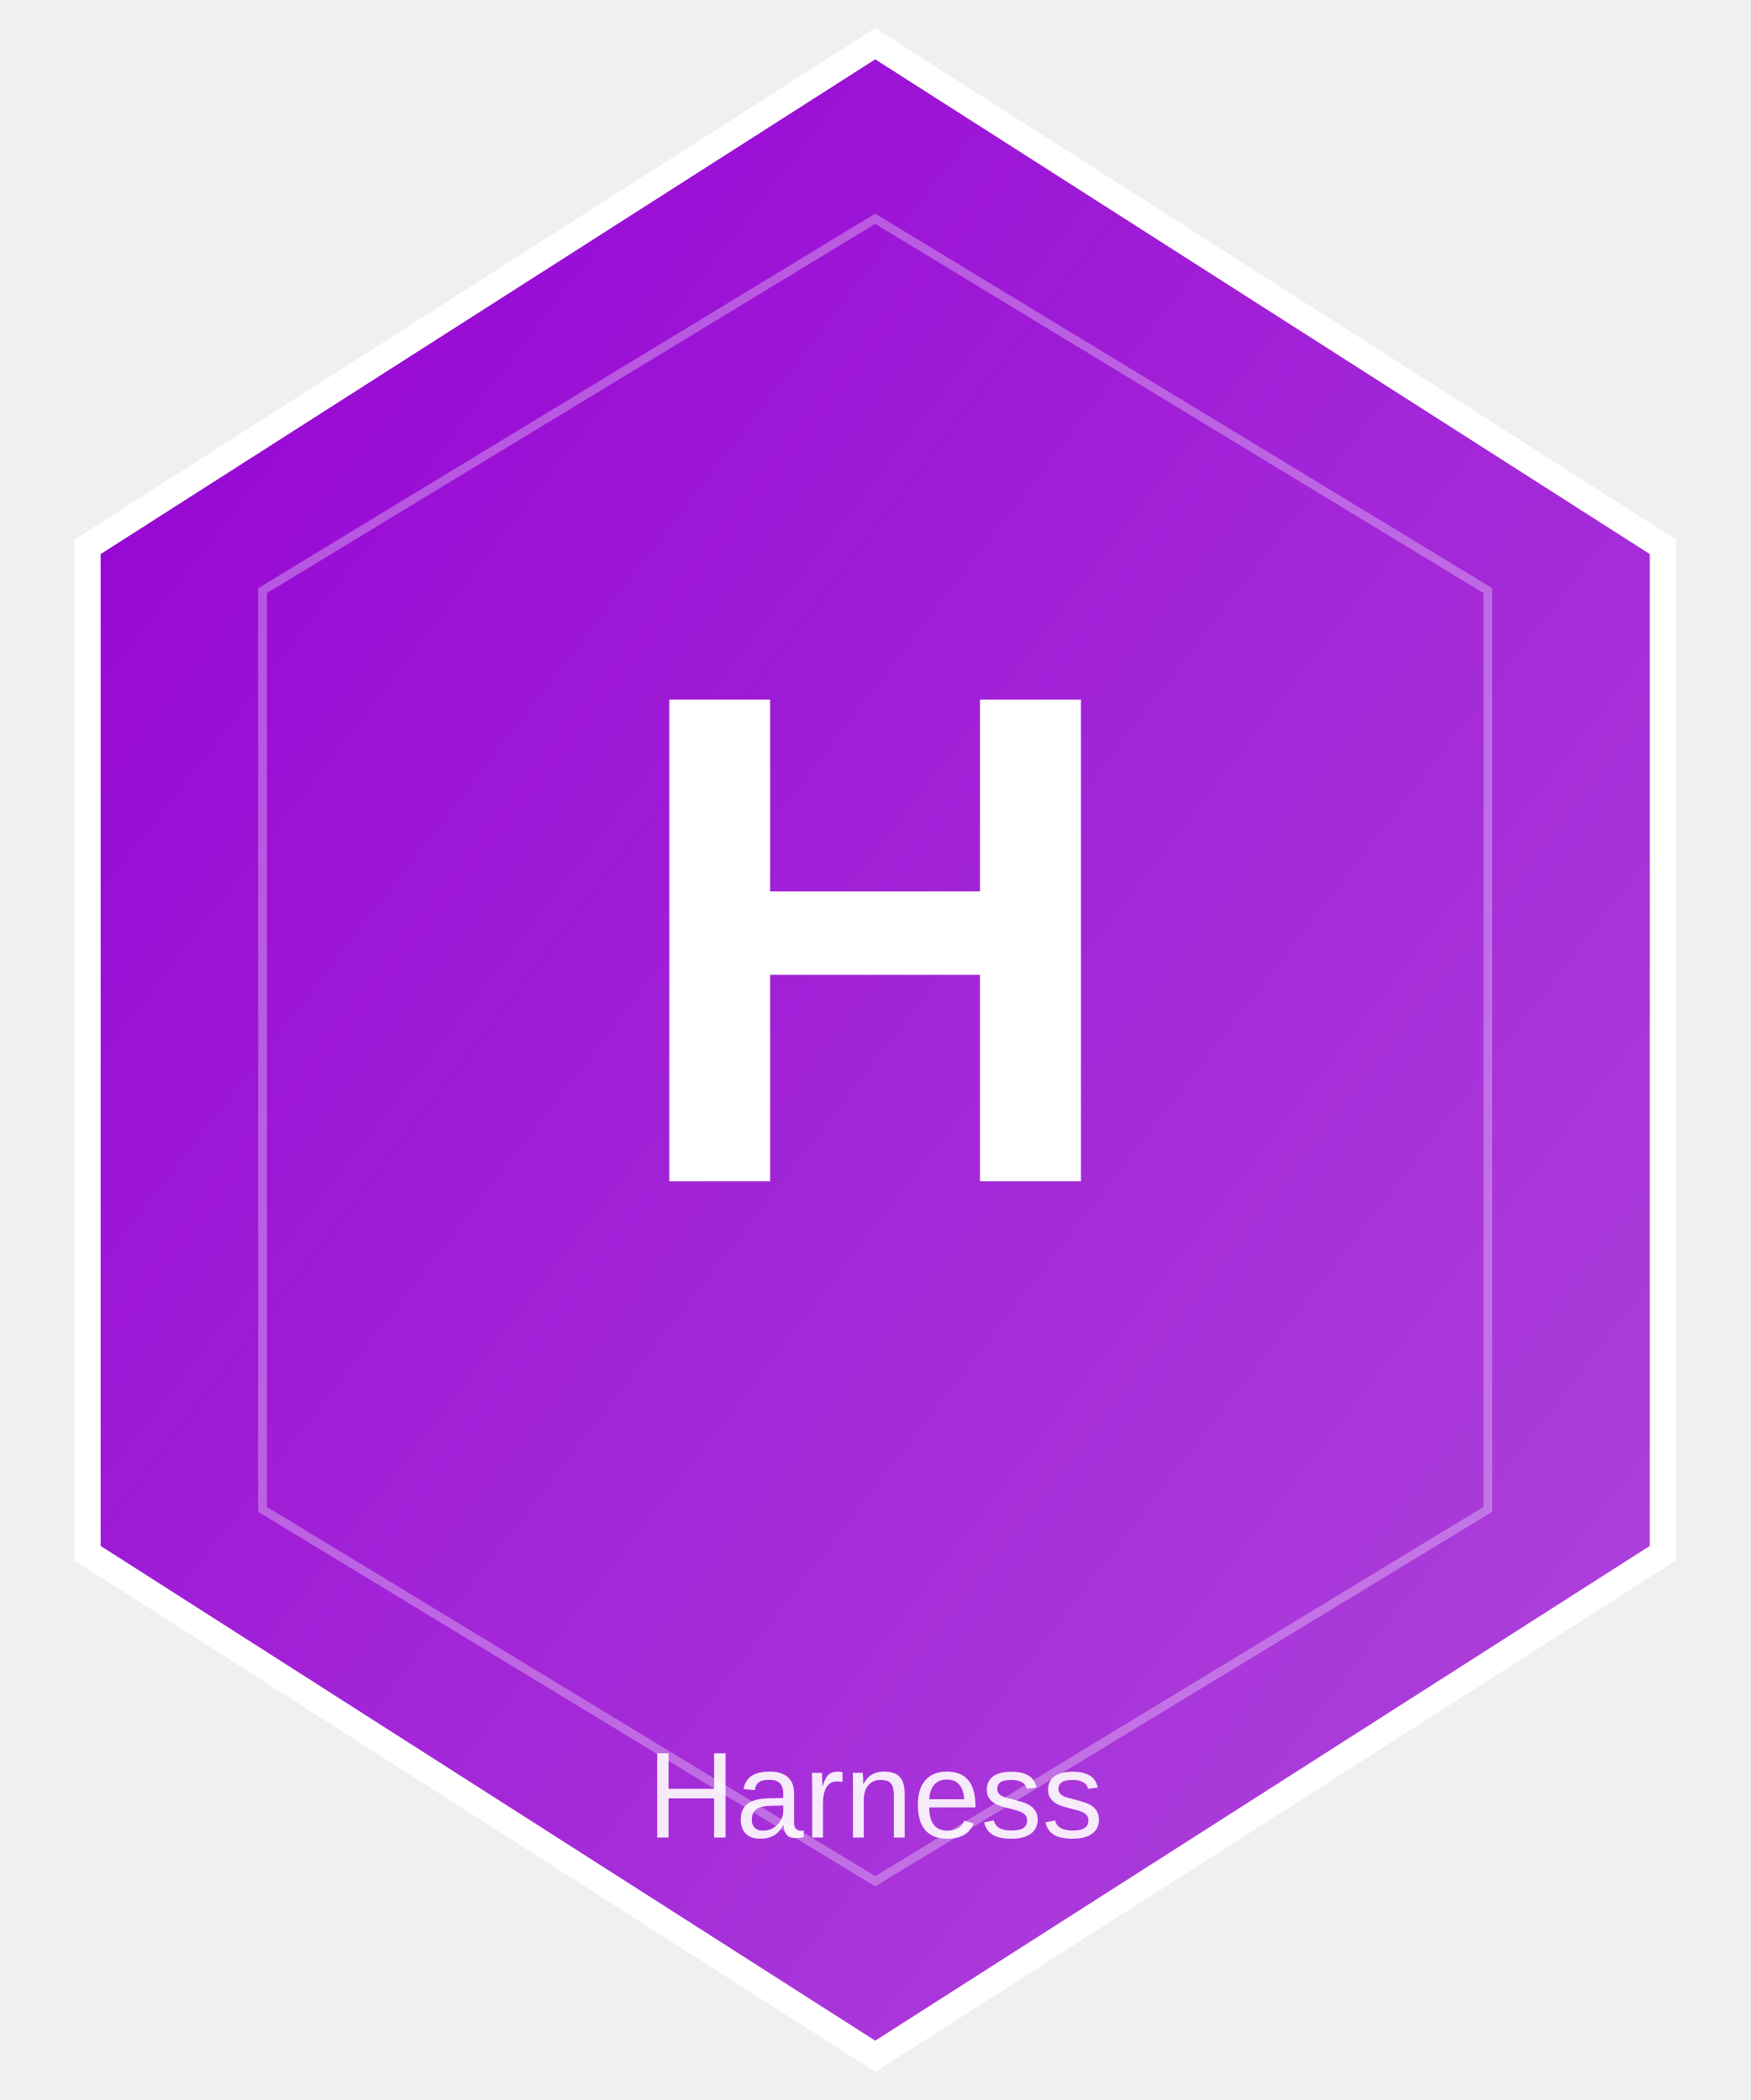
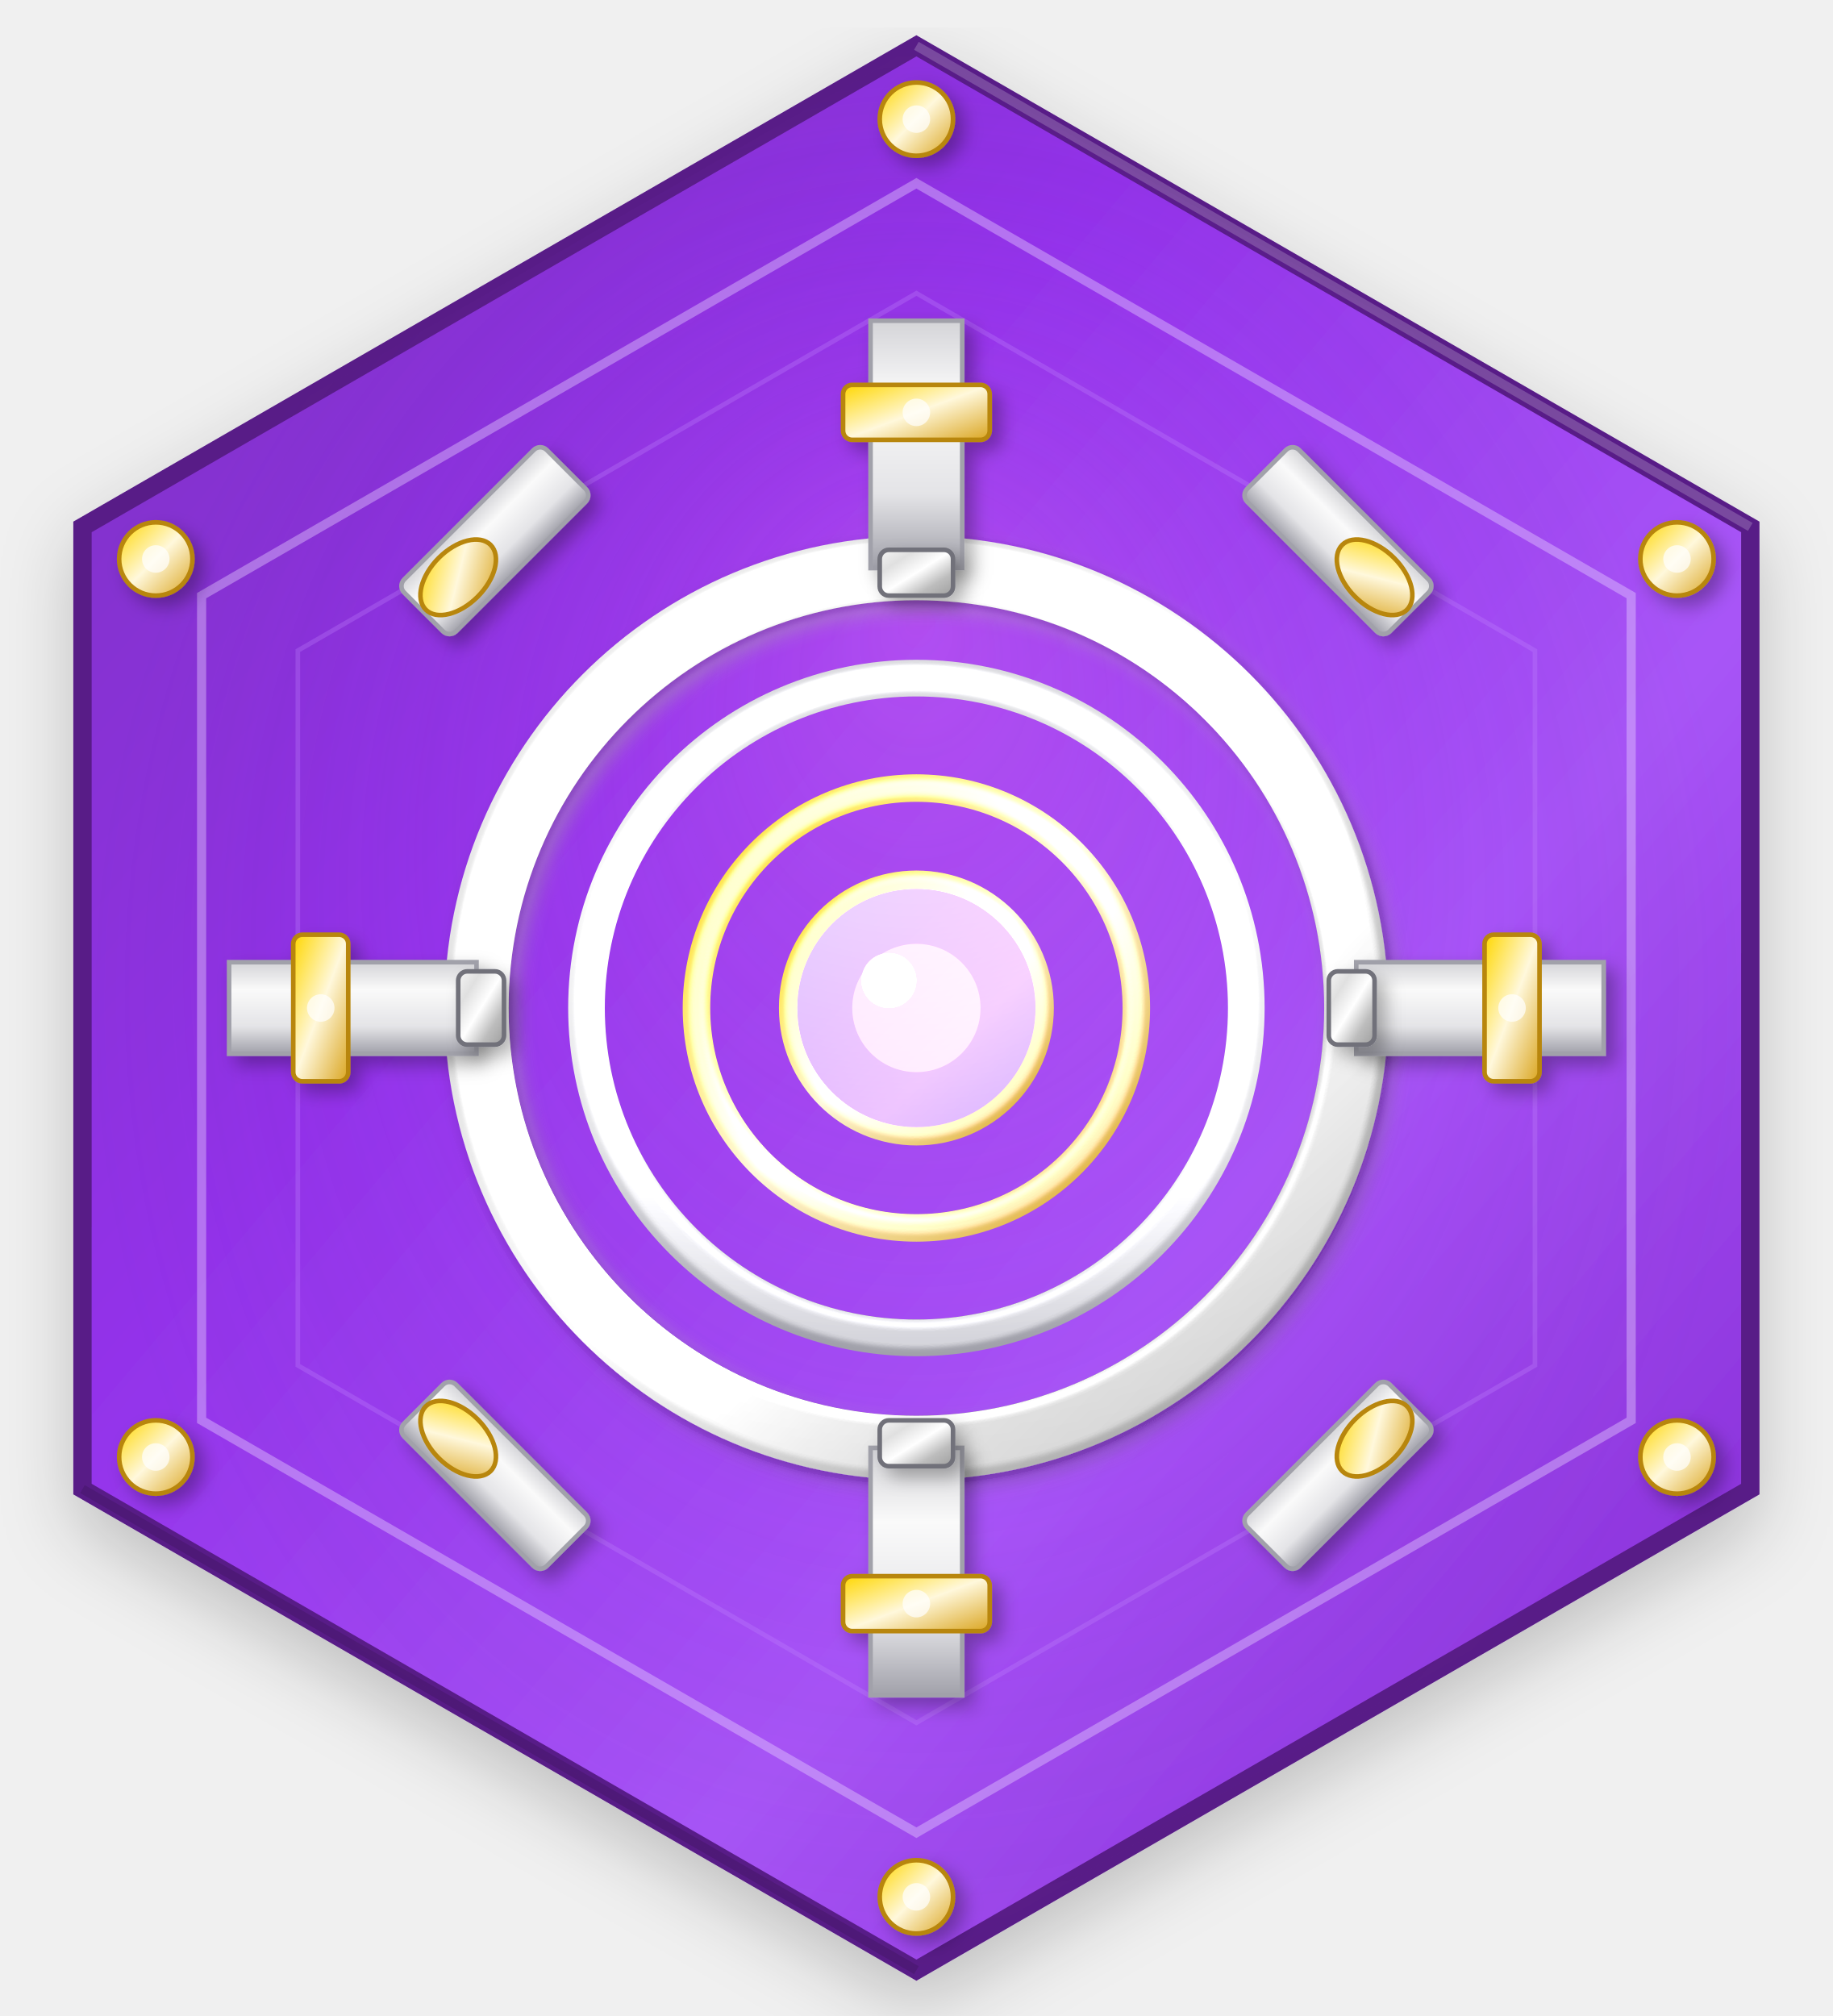
- <svg xmlns="http://www.w3.org/2000/svg" width="200" height="240" viewBox="0 0 200 240">
+ <svg xmlns="http://www.w3.org/2000/svg" width="200" height="220" viewBox="20 10 200 220">
  <defs>
-     <linearGradient id="grad_crucible_harness" x1="0%" y1="0%" x2="100%" y2="100%">
-       <stop offset="0%" style="stop-color:#9400D3;stop-opacity:1" />
-       <stop offset="100%" style="stop-color:#9400D3;stop-opacity:0.7" />
+     <linearGradient id="hexGradient" x1="0%" y1="0%" x2="100%" y2="100%">
+       <stop offset="0%" style="stop-color:#7B2FBE" />
+       <stop offset="35%" style="stop-color:#9333EA" />
+       <stop offset="65%" style="stop-color:#A855F7" />
+       <stop offset="100%" style="stop-color:#7E22CE" />
    </linearGradient>
+     <linearGradient id="harnessGradient" x1="0%" y1="0%" x2="100%" y2="100%">
+       <stop offset="0%" style="stop-color:#F5F5F5" />
+       <stop offset="25%" style="stop-color:#E0E0E0" />
+       <stop offset="50%" style="stop-color:#FFFFFF" />
+       <stop offset="75%" style="stop-color:#BDBDBD" />
+       <stop offset="100%" style="stop-color:#9E9E9E" />
+     </linearGradient>
+     <linearGradient id="goldGradient" x1="0%" y1="0%" x2="100%" y2="100%">
+       <stop offset="0%" style="stop-color:#FFD700" />
+       <stop offset="50%" style="stop-color:#FFF8DC" />
+       <stop offset="100%" style="stop-color:#DAA520" />
+     </linearGradient>
+     <radialGradient id="innerGlow" cx="50%" cy="50%" r="50%" fx="50%" fy="30%">
+       <stop offset="0%" style="stop-color:#E879F9;stop-opacity:0.4" />
+       <stop offset="70%" style="stop-color:#9333EA;stop-opacity:0.1" />
+       <stop offset="100%" style="stop-color:#581C87;stop-opacity:0" />
+     </radialGradient>
+     <linearGradient id="strapGradient" x1="0%" y1="0%" x2="0%" y2="100%">
+       <stop offset="0%" style="stop-color:#D4D4D8" />
+       <stop offset="30%" style="stop-color:#FAFAFA" />
+       <stop offset="70%" style="stop-color:#E4E4E7" />
+       <stop offset="100%" style="stop-color:#A1A1AA" />
+     </linearGradient>
+     <filter id="shadowFilter" x="-50%" y="-50%" width="200%" height="200%">
+       <feDropShadow dx="0" dy="3" stdDeviation="4" flood-color="#000000" flood-opacity="0.2" />
+     </filter>
+     <filter id="metallicShine" x="-20%" y="-20%" width="140%" height="140%">
+       <feGaussianBlur in="SourceGraphic" stdDeviation="0.5" result="blur" />
+       <feSpecularLighting in="blur" surfaceScale="4" specularConstant="0.7" specularExponent="20" lighting-color="#FFFFFF" result="specOut">
+         <fePointLight x="120" y="80" z="120" />
+       </feSpecularLighting>
+       <feComposite in="specOut" in2="SourceGraphic" operator="in" result="specOut" />
+       <feComposite in="SourceGraphic" in2="specOut" operator="arithmetic" k1="0" k2="1" k3="1" k4="0" />
+     </filter>
+     <filter id="bevel" x="-20%" y="-20%" width="140%" height="140%">
+       <feGaussianBlur in="SourceAlpha" stdDeviation="1" result="blur" />
+       <feOffset dx="1" dy="1" result="offsetBlur" />
+       <feFlood flood-color="#000000" flood-opacity="0.3" />
+       <feComposite in2="offsetBlur" operator="in" />
+       <feMerge>
+         <feMergeNode />
+         <feMergeNode in="SourceGraphic" />
+       </feMerge>
+     </filter>
  </defs>
-   <path d="M 100,5 L 190,62.5 L 190,177.5 L 100,235 L 10,177.5 L 10,62.5 Z" fill="url(#grad_crucible_harness)" stroke="#FFFFFF" stroke-width="3" />
-   <path d="M 100,25 L 170,67.5 L 170,172.5 L 100,215 L 30,172.5 L 30,67.5 Z" fill="none" stroke="#FFFFFF" stroke-width="1" opacity="0.3" />
-   <text x="100" y="135" font-family="Arial, sans-serif" font-size="80" font-weight="bold" fill="#FFFFFF" text-anchor="middle">
-     H
-   </text>
-   <text x="100" y="210" font-family="Arial, sans-serif" font-size="14" font-weight="normal" fill="#FFFFFF" text-anchor="middle" opacity="0.9">
-     Harness
-   </text>
+   <g filter="url(#shadowFilter)">
+     <polygon points="120,15 211,67.5 211,172.5 120,225 29,172.5 29,67.5" fill="url(#hexGradient)" stroke="#581C87" stroke-width="2" />
+   </g>
+   <polygon points="120,15 211,67.5 211,172.5 120,225 29,172.5 29,67.5" fill="url(#innerGlow)" opacity="0.8" />
+   <polygon points="120,30 198,75 198,165 120,210 42,165 42,75" fill="none" stroke="#E9D5FF" stroke-width="1" opacity="0.4" />
+   <polygon points="120,42 187.5,81 187.5,159 120,198 52.5,159 52.5,81" fill="none" stroke="#C084FC" stroke-width="0.5" opacity="0.3" />
+   <g filter="url(#metallicShine)">
+     <circle cx="120" cy="120" r="48" fill="none" stroke="url(#harnessGradient)" stroke-width="7" filter="url(#bevel)" />
+     <circle cx="120" cy="120" r="36" fill="none" stroke="url(#strapGradient)" stroke-width="4" />
+     <circle cx="120" cy="120" r="24" fill="none" stroke="url(#goldGradient)" stroke-width="3" />
+     <circle cx="120" cy="120" r="14" fill="url(#hexGradient)" stroke="url(#goldGradient)" stroke-width="2" />
+     <circle cx="120" cy="120" r="7" fill="#E9D5FF" opacity="0.6" />
+     <circle cx="117" cy="117" r="3" fill="#FFFFFF" opacity="0.8" />
+   </g>
+   <g filter="url(#bevel)">
+     <rect x="115" y="45" width="10" height="27" fill="url(#strapGradient)" stroke="#A1A1AA" stroke-width="0.5" />
+     <rect x="112" y="52" width="16" height="6" rx="1" fill="url(#goldGradient)" stroke="#B8860B" stroke-width="0.5" />
+     <circle cx="120" cy="55" r="1.5" fill="#FFFFFF" opacity="0.7" />
+   </g>
+   <g filter="url(#bevel)">
+     <rect x="115" y="168" width="10" height="27" fill="url(#strapGradient)" stroke="#A1A1AA" stroke-width="0.5" />
+     <rect x="112" y="182" width="16" height="6" rx="1" fill="url(#goldGradient)" stroke="#B8860B" stroke-width="0.5" />
+     <circle cx="120" cy="185" r="1.5" fill="#FFFFFF" opacity="0.7" />
+   </g>
+   <g filter="url(#bevel)">
+     <rect x="45" y="115" width="27" height="10" fill="url(#strapGradient)" stroke="#A1A1AA" stroke-width="0.5" />
+     <rect x="52" y="112" width="6" height="16" rx="1" fill="url(#goldGradient)" stroke="#B8860B" stroke-width="0.5" />
+     <circle cx="55" cy="120" r="1.5" fill="#FFFFFF" opacity="0.7" />
+   </g>
+   <g filter="url(#bevel)">
+     <rect x="168" y="115" width="27" height="10" fill="url(#strapGradient)" stroke="#A1A1AA" stroke-width="0.5" />
+     <rect x="182" y="112" width="6" height="16" rx="1" fill="url(#goldGradient)" stroke="#B8860B" stroke-width="0.5" />
+     <circle cx="185" cy="120" r="1.5" fill="#FFFFFF" opacity="0.7" />
+   </g>
+   <g filter="url(#bevel)">
+     <rect x="155" y="65" width="22" height="8" rx="1" transform="rotate(45 166 69)" fill="url(#strapGradient)" stroke="#A1A1AA" stroke-width="0.5" />
+     <ellipse cx="170" cy="73" rx="5" ry="3" transform="rotate(45 170 73)" fill="url(#goldGradient)" stroke="#B8860B" stroke-width="0.5" />
+   </g>
+   <g filter="url(#bevel)">
+     <rect x="63" y="65" width="22" height="8" rx="1" transform="rotate(-45 74 69)" fill="url(#strapGradient)" stroke="#A1A1AA" stroke-width="0.5" />
+     <ellipse cx="70" cy="73" rx="5" ry="3" transform="rotate(-45 70 73)" fill="url(#goldGradient)" stroke="#B8860B" stroke-width="0.5" />
+   </g>
+   <g filter="url(#bevel)">
+     <rect x="63" y="167" width="22" height="8" rx="1" transform="rotate(45 74 171)" fill="url(#strapGradient)" stroke="#A1A1AA" stroke-width="0.5" />
+     <ellipse cx="70" cy="167" rx="5" ry="3" transform="rotate(45 70 167)" fill="url(#goldGradient)" stroke="#B8860B" stroke-width="0.5" />
+   </g>
+   <g filter="url(#bevel)">
+     <rect x="155" y="167" width="22" height="8" rx="1" transform="rotate(-45 166 171)" fill="url(#strapGradient)" stroke="#A1A1AA" stroke-width="0.5" />
+     <ellipse cx="170" cy="167" rx="5" ry="3" transform="rotate(-45 170 167)" fill="url(#goldGradient)" stroke="#B8860B" stroke-width="0.5" />
+   </g>
+   <g filter="url(#bevel)">
+     <circle cx="120" cy="23" r="4" fill="url(#goldGradient)" stroke="#B8860B" stroke-width="0.5" />
+     <circle cx="120" cy="23" r="1.5" fill="#FFFFFF" opacity="0.7" />
+     <circle cx="203" cy="71" r="4" fill="url(#goldGradient)" stroke="#B8860B" stroke-width="0.5" />
+     <circle cx="203" cy="71" r="1.5" fill="#FFFFFF" opacity="0.7" />
+     <circle cx="203" cy="169" r="4" fill="url(#goldGradient)" stroke="#B8860B" stroke-width="0.5" />
+     <circle cx="203" cy="169" r="1.5" fill="#FFFFFF" opacity="0.7" />
+     <circle cx="120" cy="217" r="4" fill="url(#goldGradient)" stroke="#B8860B" stroke-width="0.5" />
+     <circle cx="120" cy="217" r="1.5" fill="#FFFFFF" opacity="0.7" />
+     <circle cx="37" cy="169" r="4" fill="url(#goldGradient)" stroke="#B8860B" stroke-width="0.5" />
+     <circle cx="37" cy="169" r="1.5" fill="#FFFFFF" opacity="0.7" />
+     <circle cx="37" cy="71" r="4" fill="url(#goldGradient)" stroke="#B8860B" stroke-width="0.5" />
+     <circle cx="37" cy="71" r="1.5" fill="#FFFFFF" opacity="0.7" />
+   </g>
+   <g filter="url(#bevel)">
+     <rect x="116" y="70" width="8" height="5" rx="1" fill="url(#harnessGradient)" stroke="#71717A" stroke-width="0.5" />
+     <rect x="116" y="165" width="8" height="5" rx="1" fill="url(#harnessGradient)" stroke="#71717A" stroke-width="0.5" />
+     <rect x="70" y="116" width="5" height="8" rx="1" fill="url(#harnessGradient)" stroke="#71717A" stroke-width="0.5" />
+     <rect x="165" y="116" width="5" height="8" rx="1" fill="url(#harnessGradient)" stroke="#71717A" stroke-width="0.5" />
+   </g>
+   <path d="M 120,15 L 211,67.5" fill="none" stroke="#FFFFFF" stroke-width="1" opacity="0.2" />
+   <path d="M 29,172.5 L 120,225" fill="none" stroke="#000000" stroke-width="1" opacity="0.12" />
</svg>
